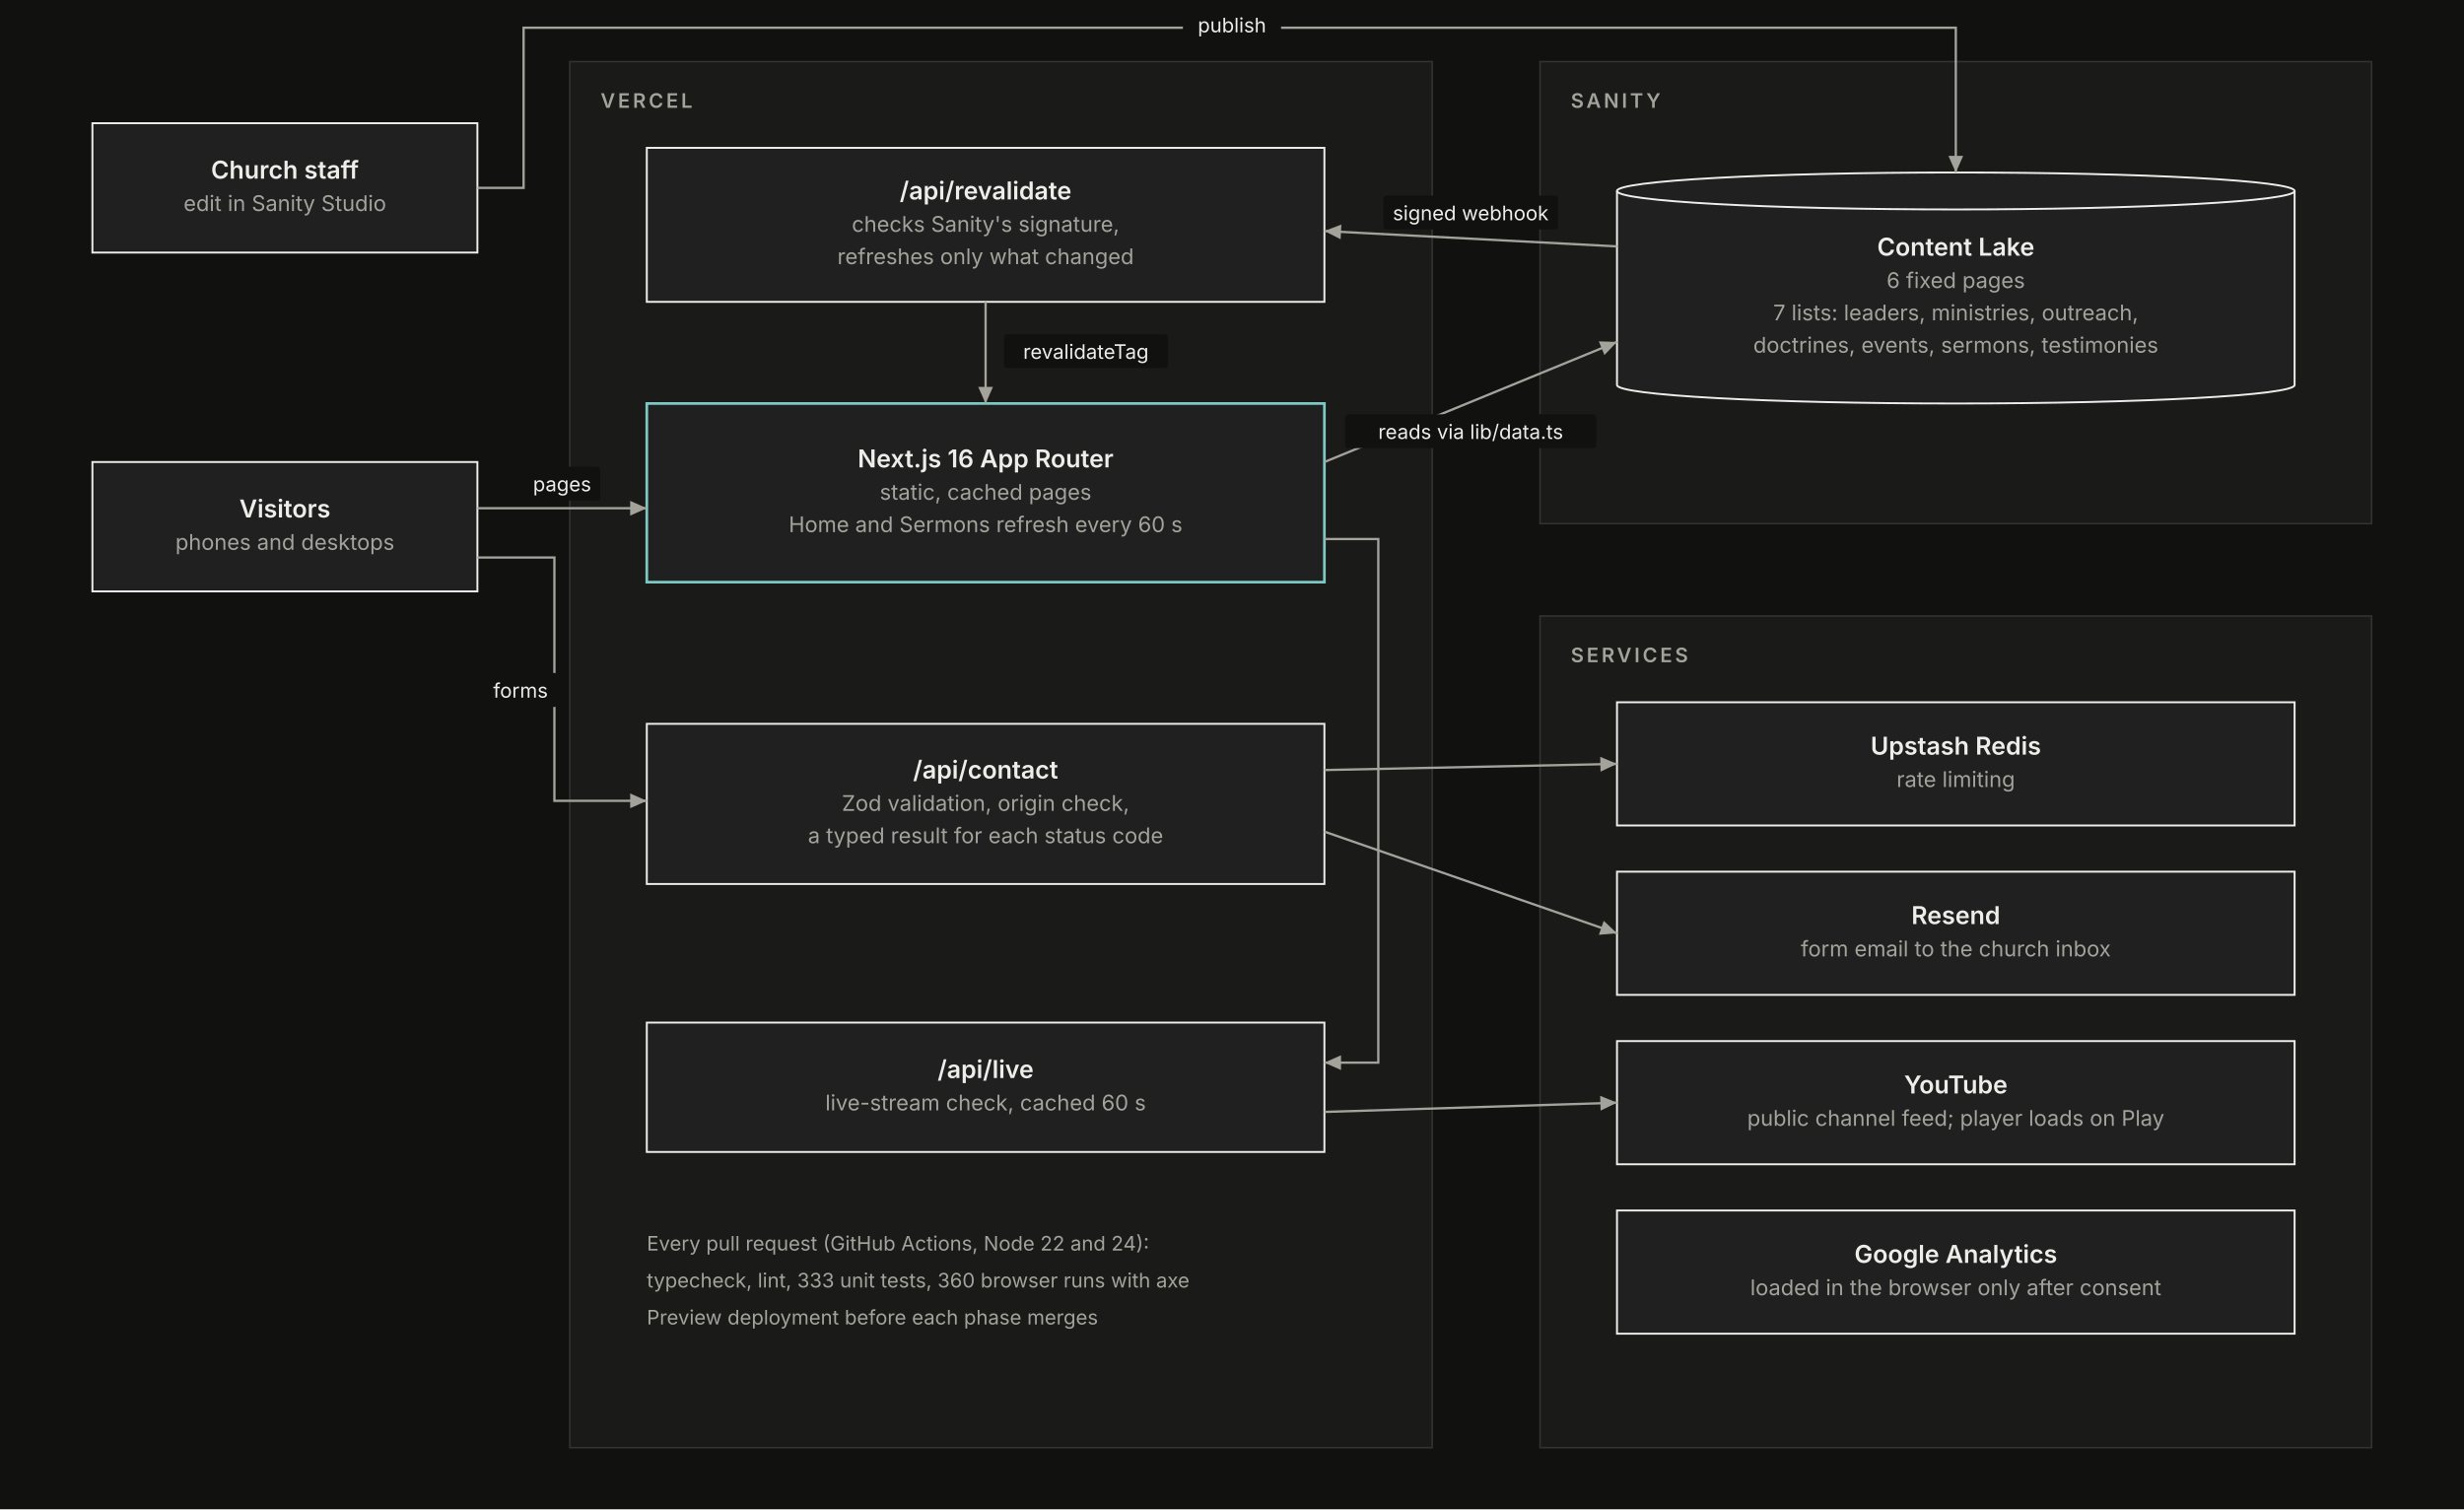
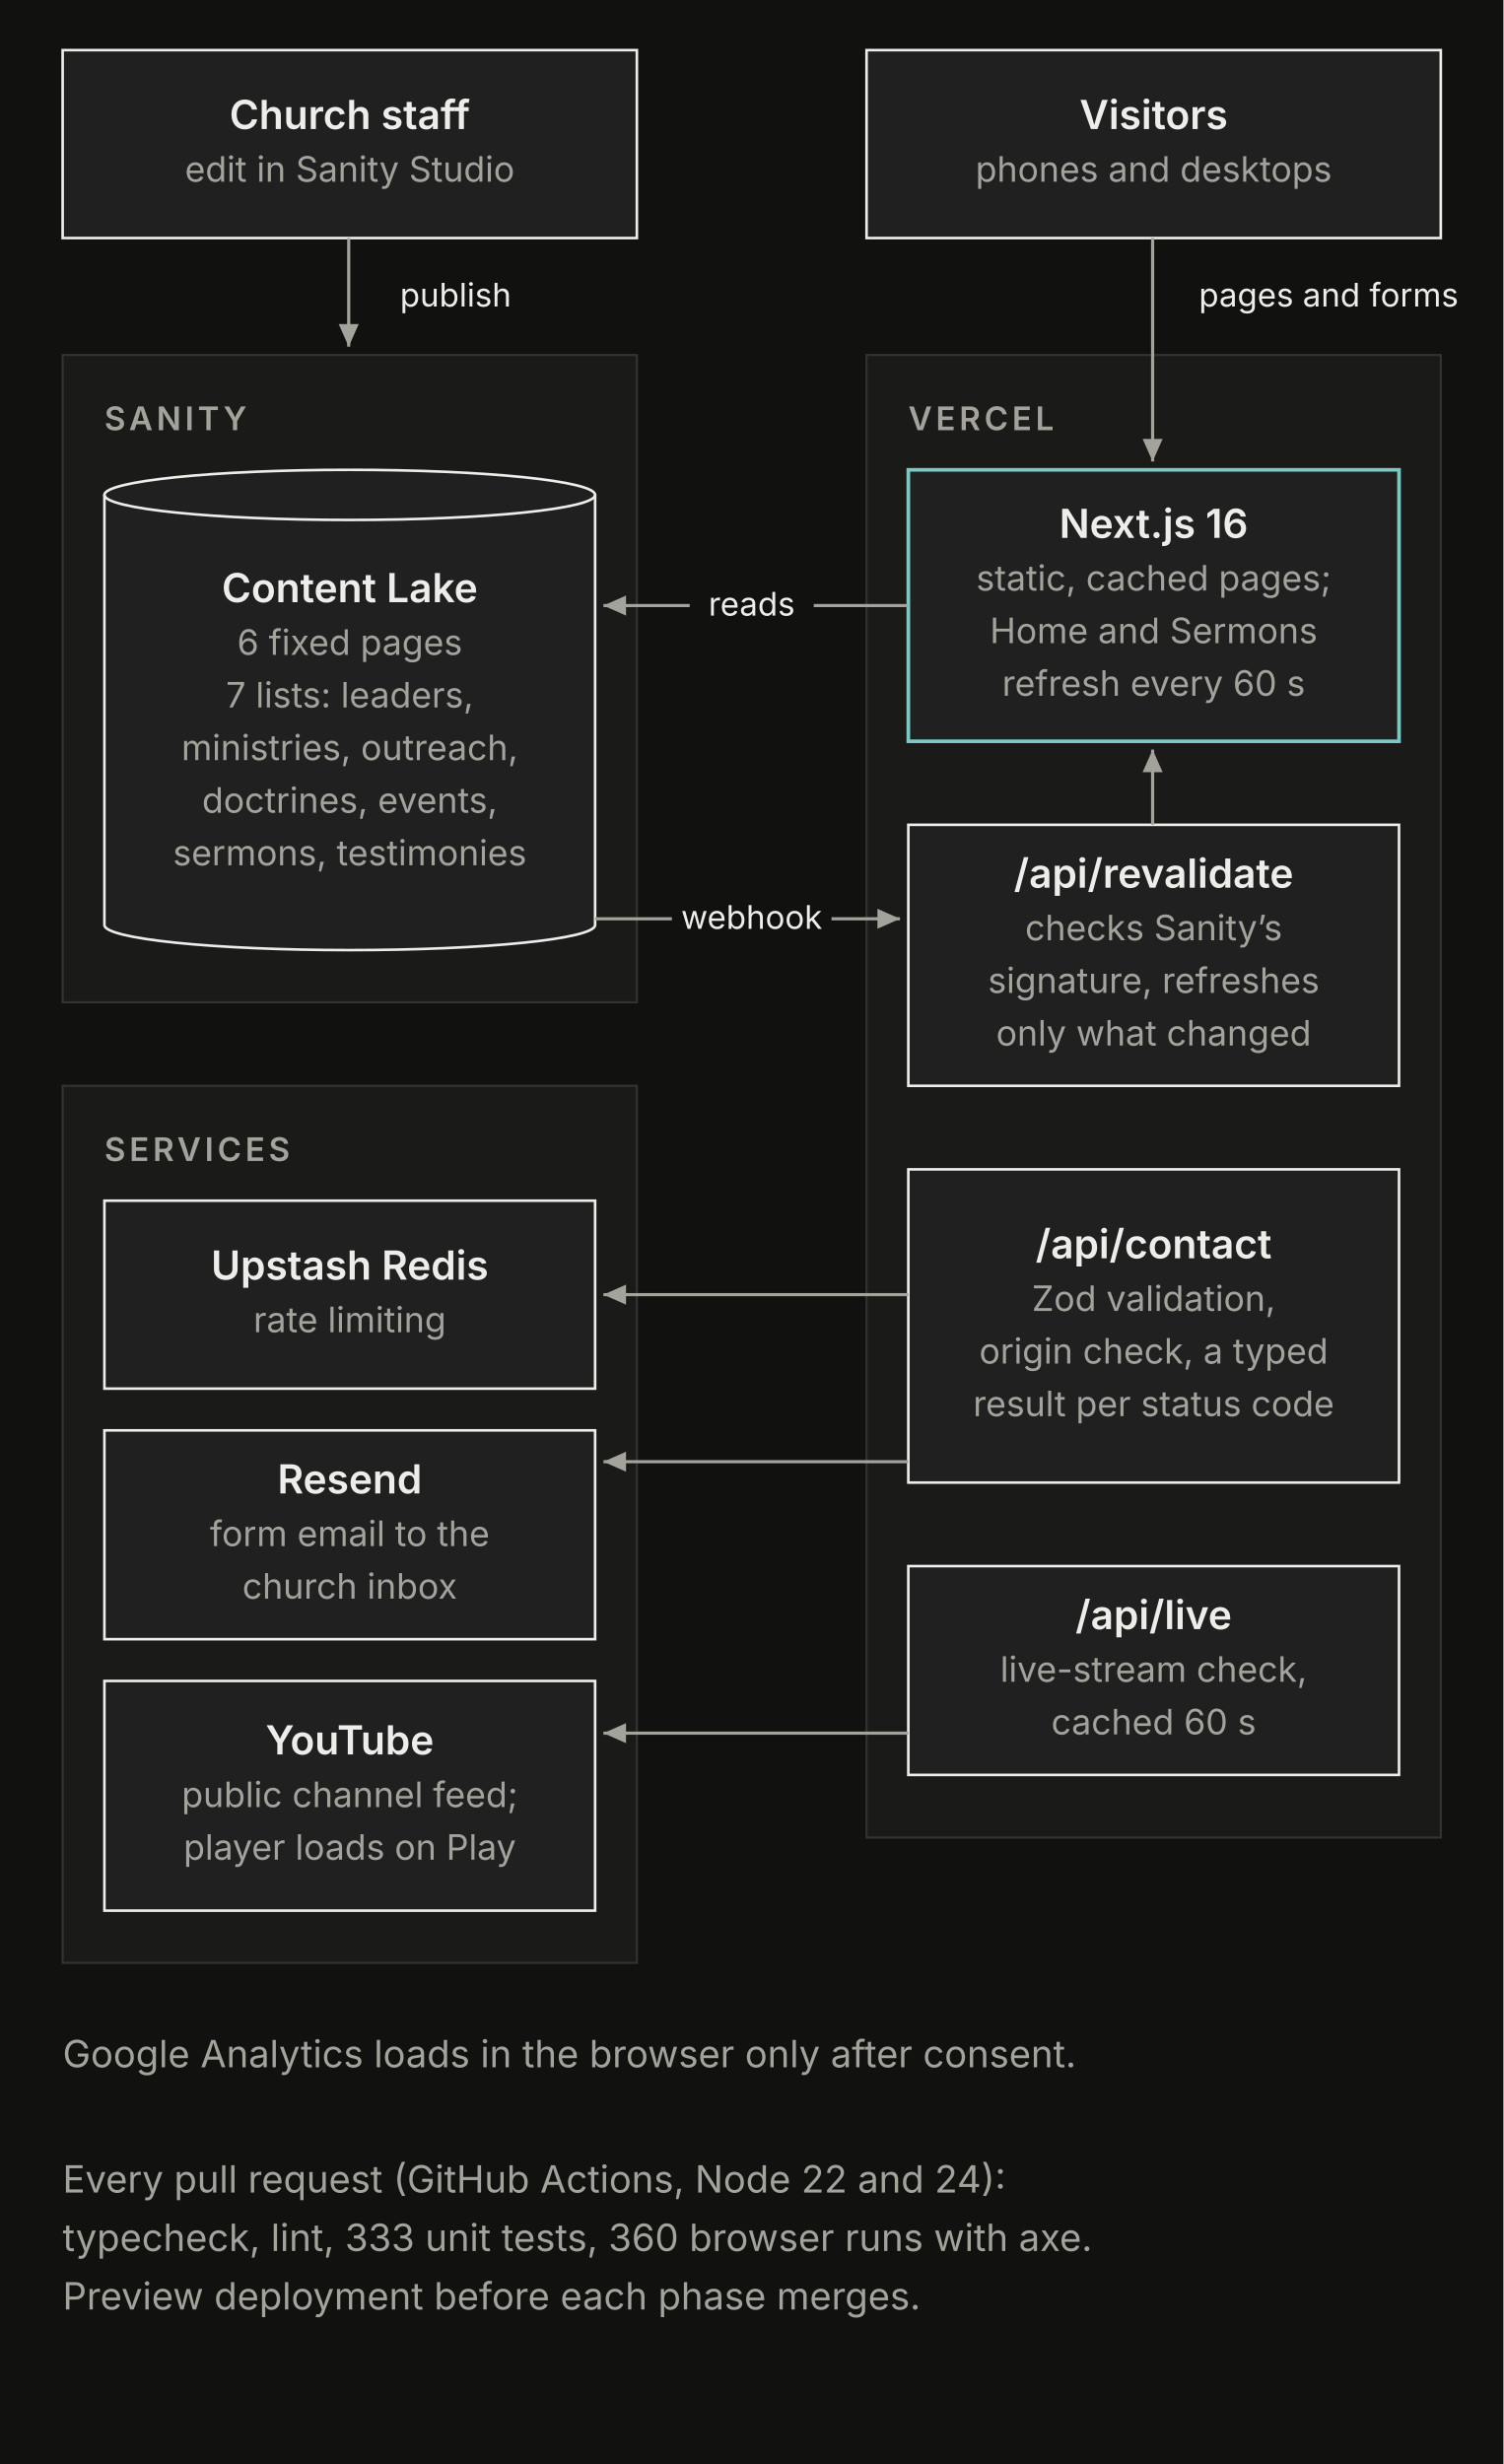
- <svg xmlns="http://www.w3.org/2000/svg" viewBox="0 0 1600 980" width="1600" height="980" role="img" aria-label="Lewisville church website architecture: Next.js on Vercel reading Sanity, with webhook revalidation, a contact API and YouTube" font-family="Inter, 'Helvetica Neue', Helvetica, Arial, sans-serif">
+ <svg xmlns="http://www.w3.org/2000/svg" viewBox="0 0 720 1180" width="720" height="1180" role="img" aria-label="Lewisville church website architecture: Next.js on Vercel reading Sanity, with webhook revalidation, a contact API and YouTube" font-family="Inter, 'Helvetica Neue', Helvetica, Arial, sans-serif">
  <defs>
    <marker id="arrow" viewBox="0 0 10 10" refX="9" refY="5" markerWidth="8" markerHeight="8" orient="auto-start-reverse">
      <path d="M0,1 L9,5 L0,9 z" fill="#a3a39c" />
    </marker>
  </defs>
-   <rect width="1600" height="980" fill="#111110" />
-   <rect x="60" y="80" width="250" height="84" fill="#202020" stroke="#ededea" stroke-width="1.25" />
-   <text x="185.0" y="116.0" text-anchor="middle" font-size="16" font-weight="600" fill="#ededea">Church staff</text>
-   <text x="185.0" y="137.0" text-anchor="middle" font-size="14" fill="#a3a39c">edit in Sanity Studio</text>
-   <rect x="60" y="300" width="250" height="84" fill="#202020" stroke="#ededea" stroke-width="1.25" />
-   <text x="185.0" y="336.0" text-anchor="middle" font-size="16" font-weight="600" fill="#ededea">Visitors</text>
-   <text x="185.0" y="357.0" text-anchor="middle" font-size="14" fill="#a3a39c">phones and desktops</text>
-   <rect x="370" y="40" width="560" height="900" fill="#1a1a18" stroke="#33332f" />
-   <text x="390" y="70" font-size="13" letter-spacing="1.8" font-weight="600" fill="#a3a39c">VERCEL</text>
-   <rect x="420" y="96" width="440" height="100" fill="#202020" stroke="#ededea" stroke-width="1.25" />
-   <text x="640.0" y="129.5" text-anchor="middle" font-size="16" font-weight="600" fill="#ededea">/api/revalidate</text>
-   <text x="640.0" y="150.5" text-anchor="middle" font-size="14" fill="#a3a39c">checks Sanity's signature,</text>
-   <text x="640.0" y="171.5" text-anchor="middle" font-size="14" fill="#a3a39c">refreshes only what changed</text>
-   <rect x="420" y="262" width="440" height="116" fill="#202020" stroke="#7cc9c4" stroke-width="1.75" />
-   <text x="640.0" y="303.5" text-anchor="middle" font-size="16" font-weight="600" fill="#ededea">Next.js 16 App Router</text>
-   <text x="640.0" y="324.5" text-anchor="middle" font-size="14" fill="#a3a39c">static, cached pages</text>
-   <text x="640.0" y="345.5" text-anchor="middle" font-size="14" fill="#a3a39c">Home and Sermons refresh every 60 s</text>
-   <rect x="420" y="470" width="440" height="104" fill="#202020" stroke="#ededea" stroke-width="1.25" />
-   <text x="640.0" y="505.5" text-anchor="middle" font-size="16" font-weight="600" fill="#ededea">/api/contact</text>
-   <text x="640.0" y="526.5" text-anchor="middle" font-size="14" fill="#a3a39c">Zod validation, origin check,</text>
-   <text x="640.0" y="547.5" text-anchor="middle" font-size="14" fill="#a3a39c">a typed result for each status code</text>
-   <rect x="420" y="664" width="440" height="84" fill="#202020" stroke="#ededea" stroke-width="1.25" />
-   <text x="640.0" y="700.0" text-anchor="middle" font-size="16" font-weight="600" fill="#ededea">/api/live</text>
-   <text x="640.0" y="721.0" text-anchor="middle" font-size="14" fill="#a3a39c">live-stream check, cached 60 s</text>
-   <text x="420" y="812" text-anchor="start" font-size="13" fill="#a3a39c">Every pull request (GitHub Actions, Node 22 and 24):</text>
-   <text x="420" y="836" text-anchor="start" font-size="13" fill="#a3a39c">typecheck, lint, 333 unit tests, 360 browser runs with axe</text>
-   <text x="420" y="860" text-anchor="start" font-size="13" fill="#a3a39c">Preview deployment before each phase merges</text>
-   <rect x="1000" y="40" width="540" height="300" fill="#1a1a18" stroke="#33332f" />
-   <text x="1020" y="70" font-size="13" letter-spacing="1.8" font-weight="600" fill="#a3a39c">SANITY</text>
-   <path d="M1050,124 a220.0,12 0 0 1 440,0 v126 a220.0,12 0 0 1 -440,0 z" fill="#202020" stroke="#ededea" stroke-width="1.25" />
-   <path d="M1050,124 a220.0,12 0 0 0 440,0" fill="none" stroke="#ededea" stroke-width="1.25" />
-   <text x="1270.0" y="166.0" text-anchor="middle" font-size="16" font-weight="600" fill="#ededea">Content Lake</text>
-   <text x="1270.0" y="187.0" text-anchor="middle" font-size="14" fill="#a3a39c">6 fixed pages</text>
-   <text x="1270.0" y="208.0" text-anchor="middle" font-size="14" fill="#a3a39c">7 lists: leaders, ministries, outreach,</text>
-   <text x="1270.0" y="229.0" text-anchor="middle" font-size="14" fill="#a3a39c">doctrines, events, sermons, testimonies</text>
-   <rect x="1000" y="400" width="540" height="540" fill="#1a1a18" stroke="#33332f" />
-   <text x="1020" y="430" font-size="13" letter-spacing="1.8" font-weight="600" fill="#a3a39c">SERVICES</text>
-   <rect x="1050" y="456" width="440" height="80" fill="#202020" stroke="#ededea" stroke-width="1.25" />
-   <text x="1270.0" y="490.0" text-anchor="middle" font-size="16" font-weight="600" fill="#ededea">Upstash Redis</text>
-   <text x="1270.0" y="511.0" text-anchor="middle" font-size="14" fill="#a3a39c">rate limiting</text>
-   <rect x="1050" y="566" width="440" height="80" fill="#202020" stroke="#ededea" stroke-width="1.25" />
-   <text x="1270.0" y="600.0" text-anchor="middle" font-size="16" font-weight="600" fill="#ededea">Resend</text>
-   <text x="1270.0" y="621.0" text-anchor="middle" font-size="14" fill="#a3a39c">form email to the church inbox</text>
-   <rect x="1050" y="676" width="440" height="80" fill="#202020" stroke="#ededea" stroke-width="1.25" />
-   <text x="1270.0" y="710.0" text-anchor="middle" font-size="16" font-weight="600" fill="#ededea">YouTube</text>
-   <text x="1270.0" y="731.0" text-anchor="middle" font-size="14" fill="#a3a39c">public channel feed; player loads on Play</text>
-   <rect x="1050" y="786" width="440" height="80" fill="#202020" stroke="#ededea" stroke-width="1.25" />
-   <text x="1270.0" y="820.0" text-anchor="middle" font-size="16" font-weight="600" fill="#ededea">Google Analytics</text>
-   <text x="1270.0" y="841.0" text-anchor="middle" font-size="14" fill="#a3a39c">loaded in the browser only after consent</text>
-   <path d="M310,122 L340,122 L340,18 L1270,18 L1270,112" fill="none" stroke="#a3a39c" stroke-width="1.5" marker-end="url(#arrow)" />
-   <rect x="768.15" y="5" width="63.7" height="22" rx="2" fill="#111110" />
-   <text x="800.0" y="21" text-anchor="middle" font-size="13" fill="#ededea">publish</text>
-   <path d="M1050,160 L860,150" fill="none" stroke="#a3a39c" stroke-width="1.5" marker-end="url(#arrow)" />
-   <rect x="898.3" y="127" width="113.4" height="22" rx="2" fill="#111110" />
-   <text x="955.0" y="143" text-anchor="middle" font-size="13" fill="#ededea">signed webhook</text>
-   <path d="M640,196 L640,262" fill="none" stroke="#a3a39c" stroke-width="1.5" marker-end="url(#arrow)" />
-   <rect x="652" y="217" width="106.3" height="22" rx="2" fill="#111110" />
-   <text x="705.15" y="233" text-anchor="middle" font-size="13" fill="#ededea">revalidateTag</text>
-   <path d="M860,300 L1050,222" fill="none" stroke="#a3a39c" stroke-width="1.5" marker-end="url(#arrow)" />
-   <rect x="873.45" y="269" width="163.1" height="22" rx="2" fill="#111110" />
-   <text x="955.0" y="285" text-anchor="middle" font-size="13" fill="#ededea">reads via lib/data.ts</text>
-   <path d="M310,330 L420,330" fill="none" stroke="#a3a39c" stroke-width="1.5" marker-end="url(#arrow)" />
-   <rect x="340.25" y="303" width="49.5" height="22" rx="2" fill="#111110" />
-   <text x="365.0" y="319" text-anchor="middle" font-size="13" fill="#ededea">pages</text>
-   <path d="M310,362 L360,362 L360,520 L420,520" fill="none" stroke="#a3a39c" stroke-width="1.5" marker-end="url(#arrow)" />
-   <rect x="313.25" y="437" width="49.5" height="22" rx="2" fill="#111110" />
-   <text x="338.0" y="453" text-anchor="middle" font-size="13" fill="#ededea">forms</text>
-   <path d="M860,500 L1050,496" fill="none" stroke="#a3a39c" stroke-width="1.5" marker-end="url(#arrow)" />
-   <path d="M860,540 L1050,606" fill="none" stroke="#a3a39c" stroke-width="1.5" marker-end="url(#arrow)" />
-   <path d="M860,350 L895,350 L895,690 L860,690" fill="none" stroke="#a3a39c" stroke-width="1.5" marker-end="url(#arrow)" />
-   <path d="M860,722 L1050,716" fill="none" stroke="#a3a39c" stroke-width="1.5" marker-end="url(#arrow)" />
+   <rect width="720" height="1180" fill="#111110" />
+   <rect x="30" y="24" width="275" height="90" fill="#202020" stroke="#ededea" stroke-width="1.25" />
+   <text x="167.5" y="61.8" text-anchor="middle" font-size="19.2" font-weight="600" fill="#ededea">Church staff</text>
+   <text x="167.5" y="87" text-anchor="middle" font-size="16.8" fill="#a3a39c">edit in Sanity Studio</text>
+   <rect x="415" y="24" width="275" height="90" fill="#202020" stroke="#ededea" stroke-width="1.25" />
+   <text x="552.5" y="61.8" text-anchor="middle" font-size="19.2" font-weight="600" fill="#ededea">Visitors</text>
+   <text x="552.5" y="87" text-anchor="middle" font-size="16.8" fill="#a3a39c">phones and desktops</text>
+   <rect x="30" y="170" width="275" height="310" fill="#1a1a18" stroke="#33332f" />
+   <text x="50" y="206.0" font-size="15.6" letter-spacing="1.8" font-weight="600" fill="#a3a39c">SANITY</text>
+   <path d="M50,237 a117.5,12 0 0 1 235,0 v206 a117.5,12 0 0 1 -235,0 z" fill="#202020" stroke="#ededea" stroke-width="1.25" />
+   <path d="M50,237 a117.5,12 0 0 0 235,0" fill="none" stroke="#ededea" stroke-width="1.25" />
+   <text x="167.5" y="288.4" text-anchor="middle" font-size="19.2" font-weight="600" fill="#ededea">Content Lake</text>
+   <text x="167.5" y="313.6" text-anchor="middle" font-size="16.8" fill="#a3a39c">6 fixed pages</text>
+   <text x="167.5" y="338.8" text-anchor="middle" font-size="16.8" fill="#a3a39c">7 lists: leaders,</text>
+   <text x="167.5" y="364" text-anchor="middle" font-size="16.8" fill="#a3a39c">ministries, outreach,</text>
+   <text x="167.5" y="389.2" text-anchor="middle" font-size="16.8" fill="#a3a39c">doctrines, events,</text>
+   <text x="167.5" y="414.4" text-anchor="middle" font-size="16.8" fill="#a3a39c">sermons, testimonies</text>
+   <rect x="30" y="520" width="275" height="420" fill="#1a1a18" stroke="#33332f" />
+   <text x="50" y="556.0" font-size="15.6" letter-spacing="1.8" font-weight="600" fill="#a3a39c">SERVICES</text>
+   <rect x="50" y="575" width="235" height="90" fill="#202020" stroke="#ededea" stroke-width="1.25" />
+   <text x="167.5" y="612.8" text-anchor="middle" font-size="19.2" font-weight="600" fill="#ededea">Upstash Redis</text>
+   <text x="167.5" y="638" text-anchor="middle" font-size="16.8" fill="#a3a39c">rate limiting</text>
+   <rect x="50" y="685" width="235" height="100" fill="#202020" stroke="#ededea" stroke-width="1.25" />
+   <text x="167.5" y="715.2" text-anchor="middle" font-size="19.2" font-weight="600" fill="#ededea">Resend</text>
+   <text x="167.5" y="740.4" text-anchor="middle" font-size="16.8" fill="#a3a39c">form email to the</text>
+   <text x="167.5" y="765.6" text-anchor="middle" font-size="16.8" fill="#a3a39c">church inbox</text>
+   <rect x="50" y="805" width="235" height="110" fill="#202020" stroke="#ededea" stroke-width="1.25" />
+   <text x="167.5" y="840.2" text-anchor="middle" font-size="19.2" font-weight="600" fill="#ededea">YouTube</text>
+   <text x="167.5" y="865.4" text-anchor="middle" font-size="16.8" fill="#a3a39c">public channel feed;</text>
+   <text x="167.5" y="890.6" text-anchor="middle" font-size="16.8" fill="#a3a39c">player loads on Play</text>
+   <rect x="415" y="170" width="275" height="710" fill="#1a1a18" stroke="#33332f" />
+   <text x="435" y="206.0" font-size="15.6" letter-spacing="1.8" font-weight="600" fill="#a3a39c">VERCEL</text>
+   <rect x="435" y="225" width="235" height="130" fill="#202020" stroke="#7cc9c4" stroke-width="1.75" />
+   <text x="552.5" y="257.6" text-anchor="middle" font-size="19.2" font-weight="600" fill="#ededea">Next.js 16</text>
+   <text x="552.5" y="282.8" text-anchor="middle" font-size="16.8" fill="#a3a39c">static, cached pages;</text>
+   <text x="552.5" y="308" text-anchor="middle" font-size="16.8" fill="#a3a39c">Home and Sermons</text>
+   <text x="552.5" y="333.2" text-anchor="middle" font-size="16.8" fill="#a3a39c">refresh every 60 s</text>
+   <rect x="435" y="395" width="235" height="125" fill="#202020" stroke="#ededea" stroke-width="1.25" />
+   <text x="552.5" y="425.1" text-anchor="middle" font-size="19.2" font-weight="600" fill="#ededea">/api/revalidate</text>
+   <text x="552.5" y="450.3" text-anchor="middle" font-size="16.8" fill="#a3a39c">checks Sanity’s</text>
+   <text x="552.5" y="475.5" text-anchor="middle" font-size="16.8" fill="#a3a39c">signature, refreshes</text>
+   <text x="552.5" y="500.7" text-anchor="middle" font-size="16.8" fill="#a3a39c">only what changed</text>
+   <rect x="435" y="560" width="235" height="150" fill="#202020" stroke="#ededea" stroke-width="1.25" />
+   <text x="552.5" y="602.6" text-anchor="middle" font-size="19.2" font-weight="600" fill="#ededea">/api/contact</text>
+   <text x="552.5" y="627.8" text-anchor="middle" font-size="16.8" fill="#a3a39c">Zod validation,</text>
+   <text x="552.5" y="653" text-anchor="middle" font-size="16.8" fill="#a3a39c">origin check, a typed</text>
+   <text x="552.5" y="678.2" text-anchor="middle" font-size="16.8" fill="#a3a39c">result per status code</text>
+   <rect x="435" y="750" width="235" height="100" fill="#202020" stroke="#ededea" stroke-width="1.25" />
+   <text x="552.5" y="780.2" text-anchor="middle" font-size="19.2" font-weight="600" fill="#ededea">/api/live</text>
+   <text x="552.5" y="805.4" text-anchor="middle" font-size="16.8" fill="#a3a39c">live-stream check,</text>
+   <text x="552.5" y="830.6" text-anchor="middle" font-size="16.8" fill="#a3a39c">cached 60 s</text>
+   <path d="M167,114 L167,166" fill="none" stroke="#a3a39c" stroke-width="1.5" marker-end="url(#arrow)" />
+   <rect x="180" y="126.4" width="76.44" height="26.4" rx="2" fill="#111110" />
+   <text x="218.22" y="146.8" text-anchor="middle" font-size="15.6" fill="#ededea">publish</text>
+   <path d="M552,114 L552,221" fill="none" stroke="#a3a39c" stroke-width="1.5" marker-end="url(#arrow)" />
+   <rect x="564" y="126.4" width="144.6" height="26.4" rx="2" fill="#111110" />
+   <text x="636.3" y="146.8" text-anchor="middle" font-size="15.6" fill="#ededea">pages and forms</text>
+   <path d="M285,440 L431,440" fill="none" stroke="#a3a39c" stroke-width="1.5" marker-end="url(#arrow)" />
+   <rect x="321.78" y="424.4" width="76.44" height="26.4" rx="2" fill="#111110" />
+   <text x="360" y="444.8" text-anchor="middle" font-size="15.6" fill="#ededea">webhook</text>
+   <path d="M435,290 L289,290" fill="none" stroke="#a3a39c" stroke-width="1.5" marker-end="url(#arrow)" />
+   <rect x="330.3" y="274.4" width="59.4" height="26.4" rx="2" fill="#111110" />
+   <text x="360" y="294.8" text-anchor="middle" font-size="15.6" fill="#ededea">reads</text>
+   <path d="M552,395 L552,359" fill="none" stroke="#a3a39c" stroke-width="1.5" marker-end="url(#arrow)" />
+   <path d="M435,620 L289,620" fill="none" stroke="#a3a39c" stroke-width="1.5" marker-end="url(#arrow)" />
+   <path d="M435,700 L289,700" fill="none" stroke="#a3a39c" stroke-width="1.5" marker-end="url(#arrow)" />
+   <path d="M435,830 L289,830" fill="none" stroke="#a3a39c" stroke-width="1.5" marker-end="url(#arrow)" />
+   <text x="30" y="990" text-anchor="start" font-size="18" fill="#a3a39c">Google Analytics loads in the browser only after consent.</text>
+   <text x="30" y="1050" text-anchor="start" font-size="18" fill="#a3a39c">Every pull request (GitHub Actions, Node 22 and 24):</text>
+   <text x="30" y="1078" text-anchor="start" font-size="18" fill="#a3a39c">typecheck, lint, 333 unit tests, 360 browser runs with axe.</text>
+   <text x="30" y="1106" text-anchor="start" font-size="18" fill="#a3a39c">Preview deployment before each phase merges.</text>
</svg>
